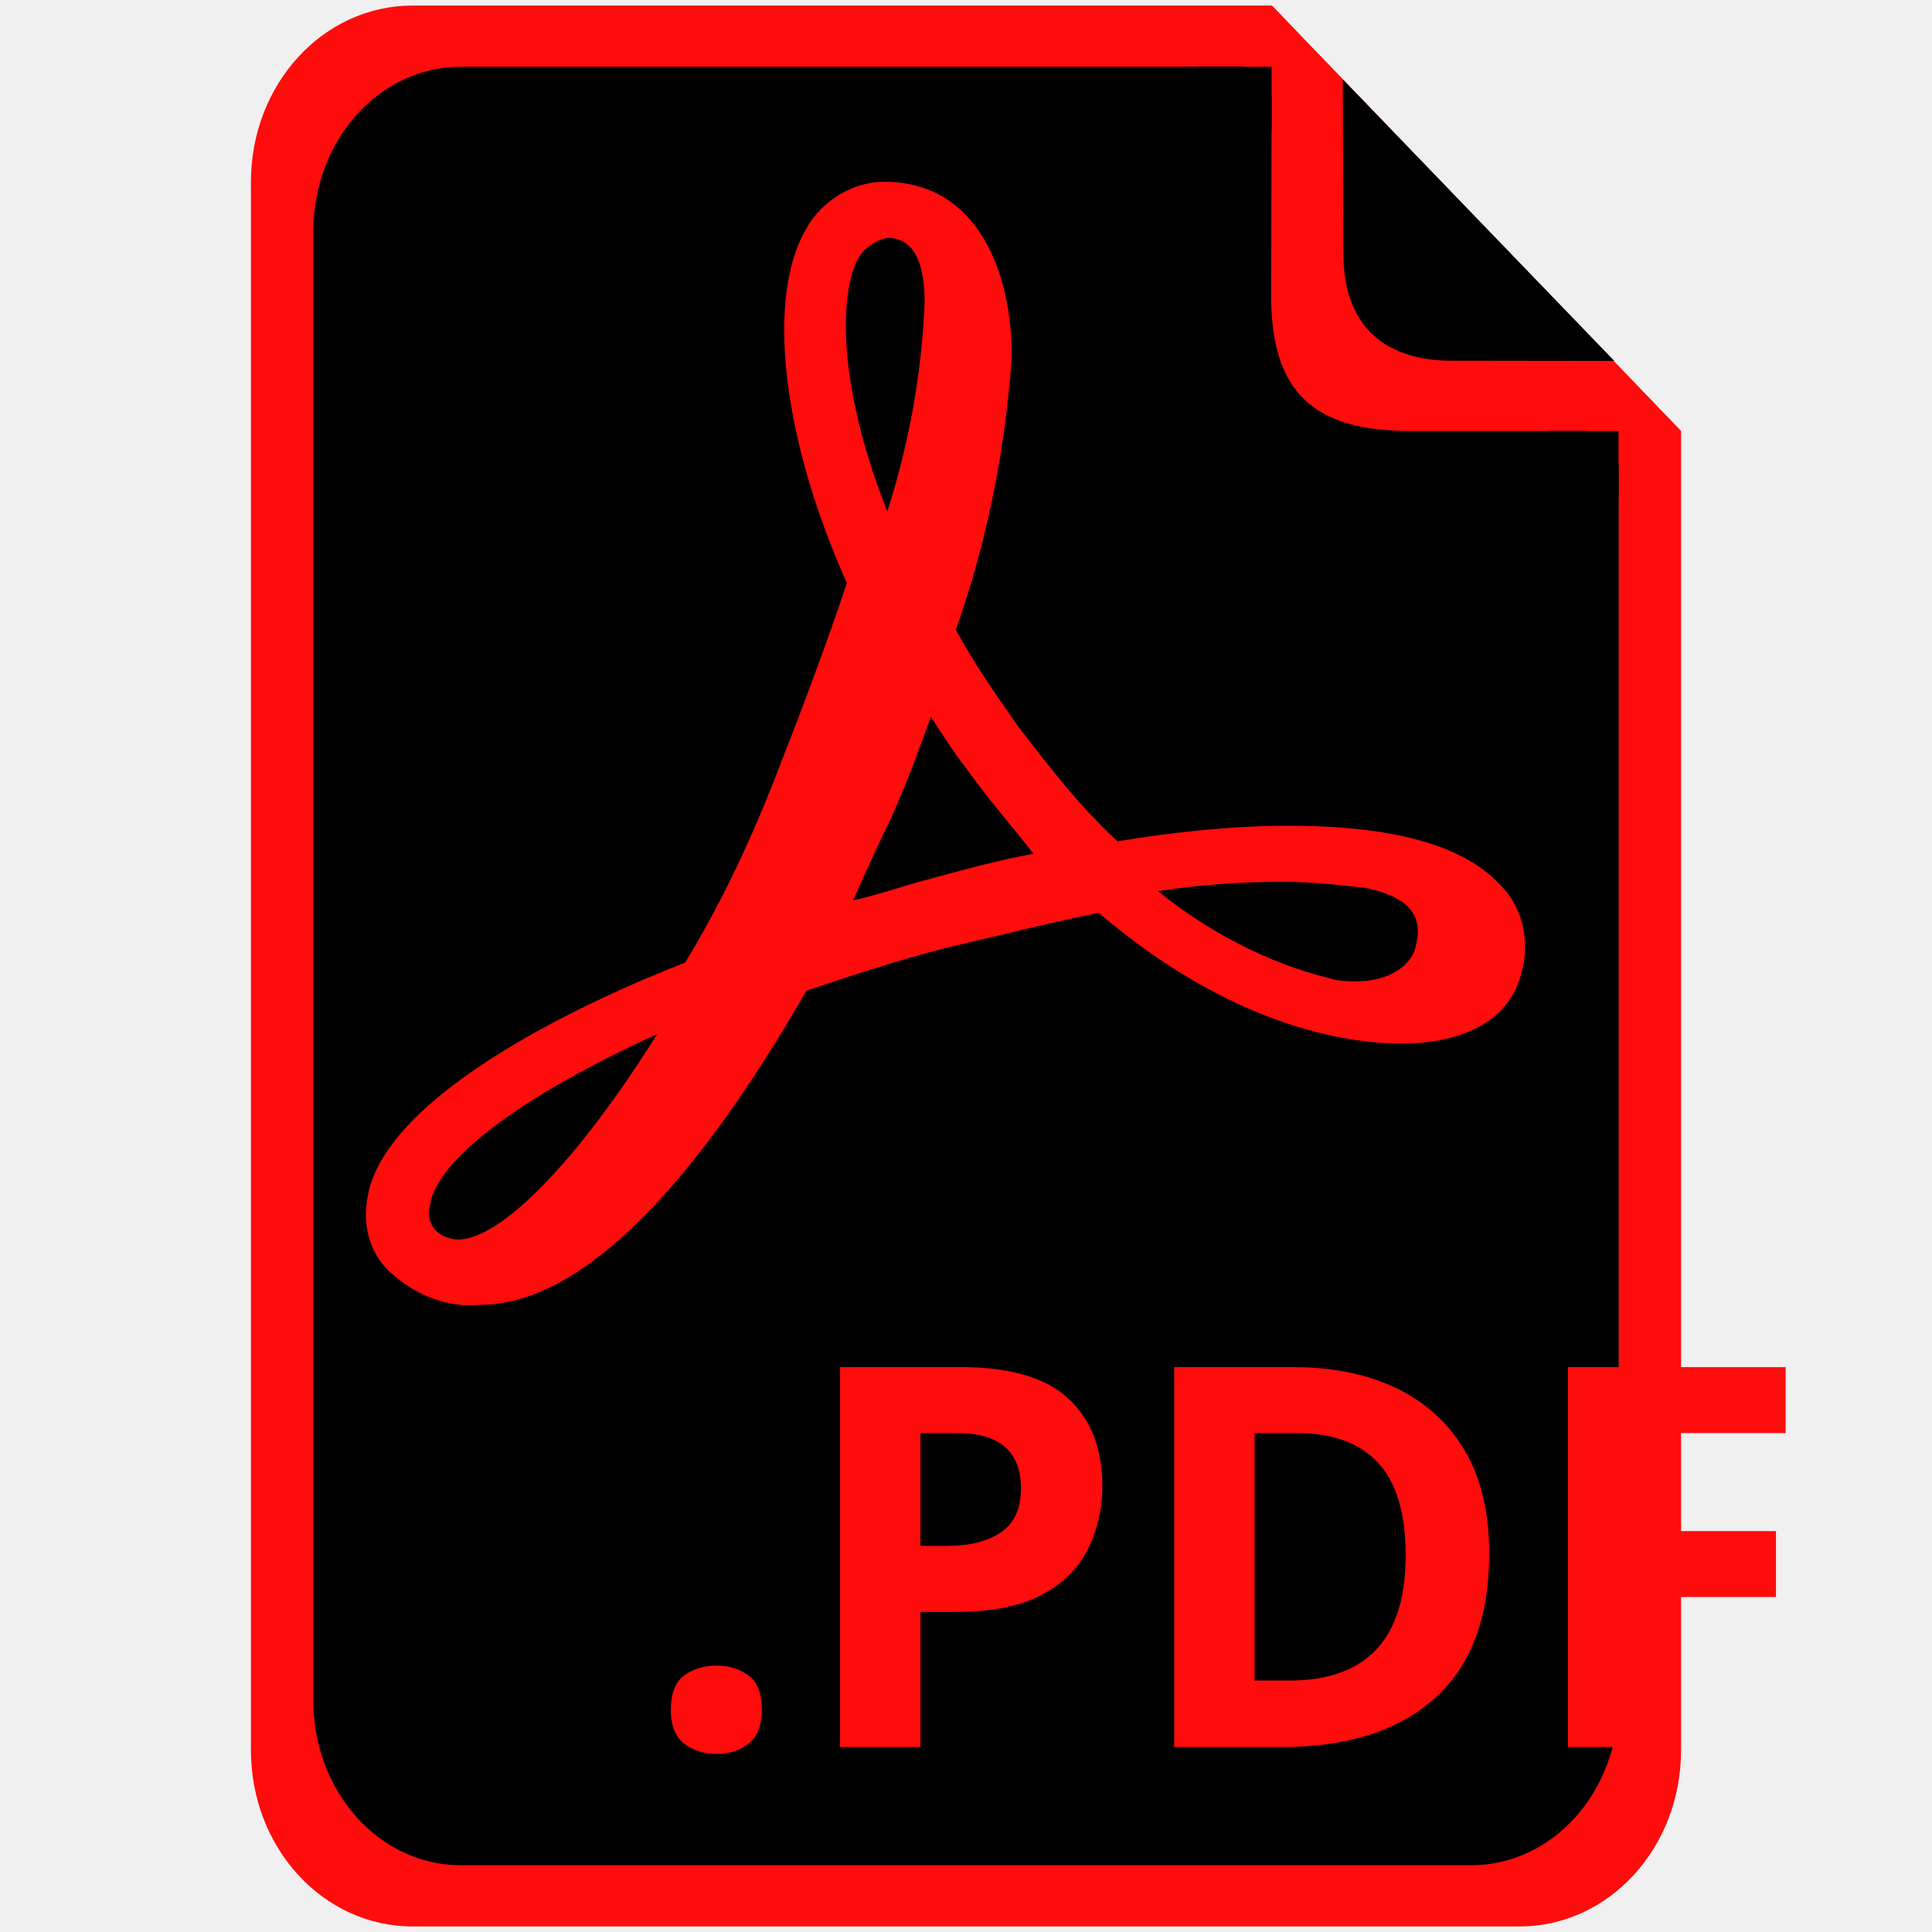
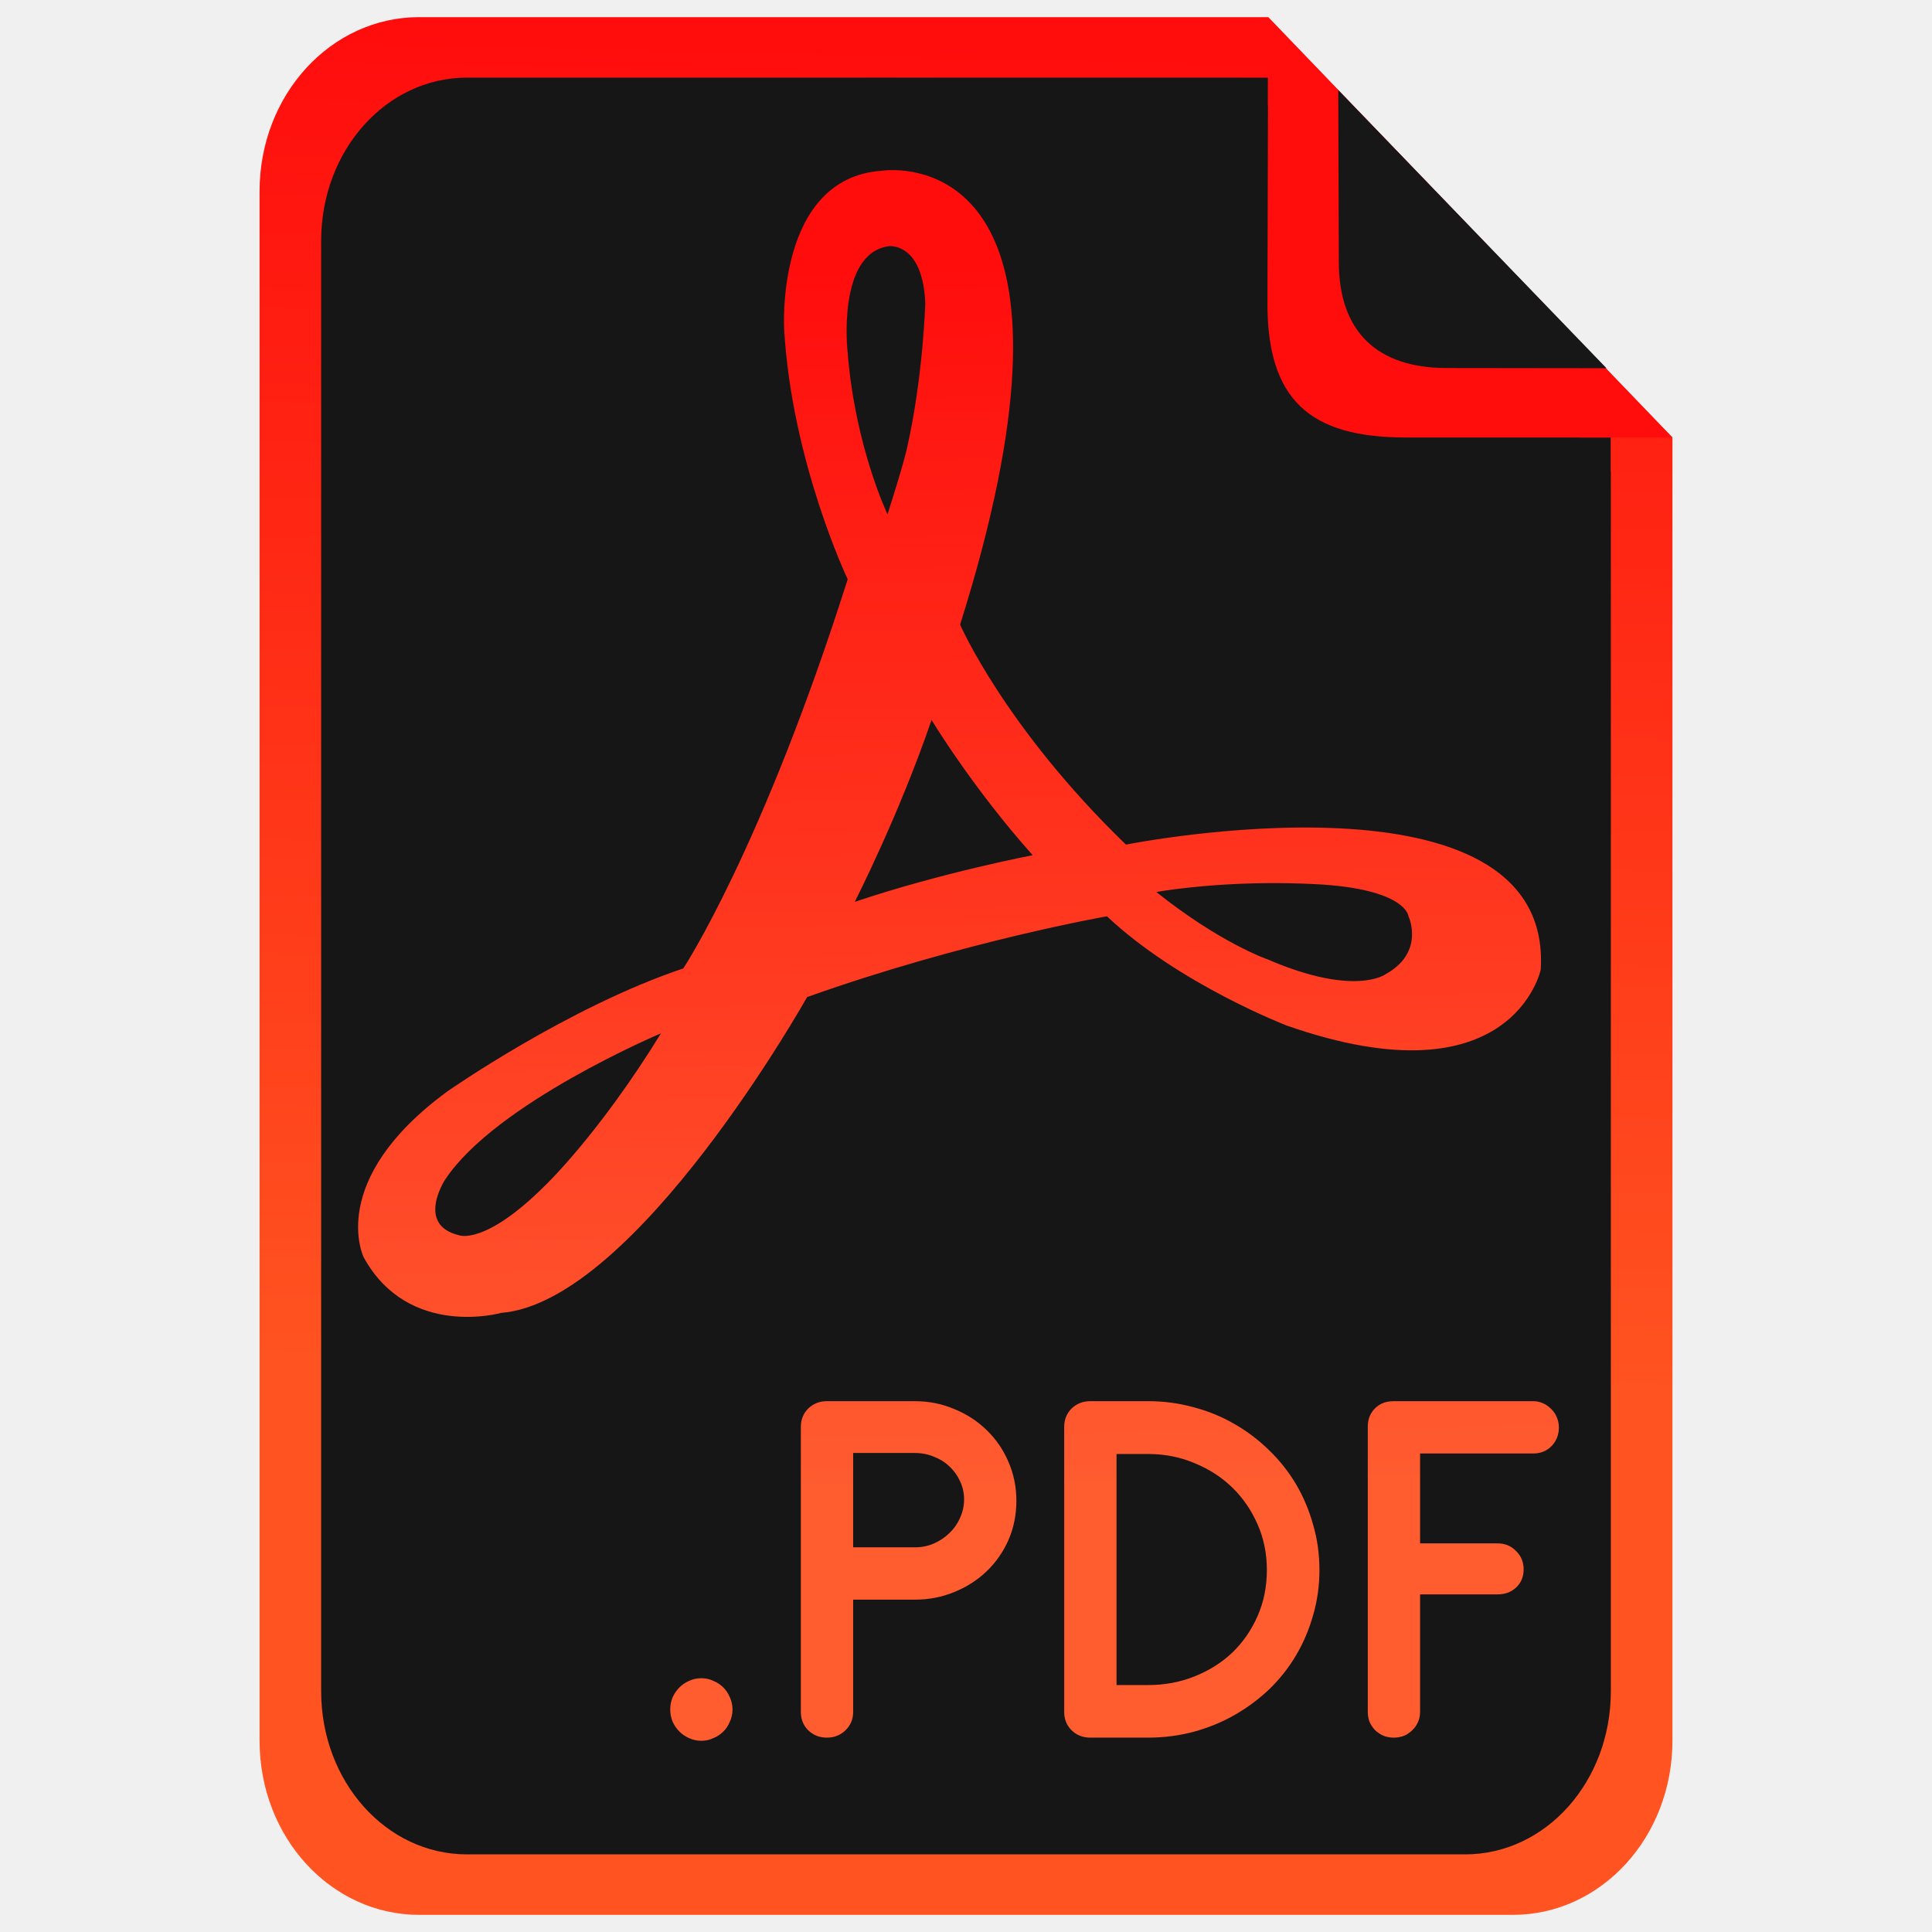
- <svg xmlns="http://www.w3.org/2000/svg" version="1.1" id="svg1" width="96" height="96" viewBox="0 0 96 96" xml:space="preserve">
-   <defs id="defs1" />
-   <g id="layer1" transform="matrix(0.1934929,0,0,0.1934929,-4.77297,-1.534179)" style="display:inline;stroke-width:5.168">
-     <path id="rect1" style="fill:#ff0c0c;fill-opacity:1;stroke-width:5.168" d="m 130.617,9.354 c -22.996,0 -41.509,20.201 -41.509,45.293 V 457.354 c 0,25.092 18.513,45.293 41.509,45.293 h 284.243 c 22.996,0 41.509,-20.201 41.509,-45.293 V 118.668 L 351.307,9.354 Z" />
-     <path id="path1" style="display:inline;fill:#000000;fill-opacity:0.996;stroke-width:5.168" d="m 143.011,25.074 c -20.99,0 -37.89,18.914 -37.89,42.406 V 444.52 c 0,23.493 16.899,42.406 37.89,42.406 h 259.456 c 20.99,0 37.89,-18.914 37.89,-42.406 V 127.421 L 344.456,25.074 Z" />
-     <path id="rect2" style="display:inline;fill:#ff0c0c;fill-opacity:1;stroke-width:5.168" d="m 456.369,118.619 -0.004,-0.002 L 351.295,9.424 351.091,83.526 c -0.069,25.092 10.802,35.093 35.894,35.093 z" />
-     <path id="rect3" style="fill:#000000;fill-opacity:0.996;stroke-width:5.168" d="m 369.504,28.314 0.144,44.812 c 0.058,17.97 9.957,27.414 27.927,27.437 l 41.656,0.052 z" />
-     <rect style="fill:#000000;fill-opacity:0.996;stroke-width:5.168" id="rect4" width="18.392" height="16.985" x="421.923" y="118.619" />
-     <rect style="fill:#000000;fill-opacity:0.996;stroke-width:5.168" id="rect5" width="19.902" height="16.333" x="331.317" y="25.091" />
+ <svg xmlns="http://www.w3.org/2000/svg" xmlns:xlink="http://www.w3.org/1999/xlink" version="1.1" id="svg1" width="128" height="128" viewBox="0 0 128 128" xml:space="preserve">
+   <defs id="defs1">
+     <linearGradient id="linearGradient1">
+       <stop style="stop-color:#ff0c0c;stop-opacity:1;" offset="0" id="stop1" />
+       <stop style="stop-color:#ff5421;stop-opacity:1;" offset="1" id="stop2" />
+     </linearGradient>
+     <linearGradient id="linearGradient6">
+       <stop style="stop-color:#ff0c0c;stop-opacity:1;" offset="0" id="stop6" />
+       <stop style="stop-color:#ff5c30;stop-opacity:1;" offset="1" id="stop7" />
+     </linearGradient>
+     <linearGradient xlink:href="#linearGradient1" id="linearGradient2" x1="267.142" y1="12.412" x2="258.947" y2="367.521" gradientUnits="userSpaceOnUse" />
+     <linearGradient xlink:href="#linearGradient6" id="linearGradient3" x1="246.227" y1="68.862" x2="251.69" y2="391.191" gradientUnits="userSpaceOnUse" />
+   </defs>
+   <g id="layer1" transform="matrix(0.2548788,0,0,0.2548788,-5.515287,-1.248985)" style="display:inline;stroke-width:3.923">
+     <path id="rect1" style="fill:url(#linearGradient2);fill-opacity:1;stroke-width:3.923" d="m 130.617,9.354 c -22.996,0 -41.509,20.201 -41.509,45.293 V 457.354 c 0,25.092 18.513,45.293 41.509,45.293 h 284.243 c 22.996,0 41.509,-20.201 41.509,-45.293 V 118.668 L 351.307,9.354 Z" />
+     <path id="path1" style="display:inline;fill:#171717;fill-opacity:0.996;stroke-width:3.923" d="M 143.012 25.077 C 122.022 25.077 105.119 43.991 105.119 67.484 L 105.119 444.516 C 105.119 468.009 122.022 486.923 143.012 486.923 L 402.465 486.923 C 423.455 486.923 440.358 468.009 440.358 444.516 L 440.358 127.423 L 440.312 127.377 L 440.312 118.619 L 432.105 118.619 L 351.223 32.295 L 351.223 25.092 L 344.471 25.092 L 344.456 25.077 L 143.012 25.077 z " />
+     <path id="rect2" style="display:inline;fill:#ff0c0c;fill-opacity:1;stroke-width:3.923" d="m 456.369,118.619 -0.004,-0.002 L 351.295,9.424 351.091,83.526 c -0.069,25.092 10.802,35.093 35.894,35.093 z" />
+     <path id="rect3" style="fill:#181717;fill-opacity:1;stroke-width:3.923" d="m 369.504,28.314 0.144,44.812 c 0.058,17.97 9.957,27.414 27.927,27.437 l 41.656,0.052 z" />
  </g>
-   <g id="layer2" transform="matrix(0.1934929,0,0,0.1934929,-0.7260663,-1.357365)" style="stroke-width:5.168">
-     <g id="g4" transform="matrix(7.989333,0,0,7.989333,3.919265,-36.58727)" style="stroke-width:0.647">
-       <path d="M 48.2,33.9 C 47,32.6 44.7,32 41.4,32 c -1.8,0 -3.7,0.2 -5.5,0.5 -1.2,-1.1 -2.2,-2.4 -3.2,-3.7 -0.7,-1 -1.4,-2 -2,-3.1 1,-2.8 1.6,-5.8 1.8,-8.8 0,-2.7 -1.1,-5.6 -4.1,-5.6 -1,0 -2,0.6 -2.5,1.5 -1.3,2.2 -0.8,6.7 1.3,11.4 -0.7,2.1 -1.5,4.2 -2.4,6.5 -0.8,2 -1.7,3.9 -2.8,5.7 -3.1,1.2 -9.6,4.2 -10.2,7.5 -0.2,1 0.1,2 0.9,2.6 0.7,0.6 1.7,1 2.7,0.9 3.9,0 7.8,-5.4 10.5,-10.1 1.5,-0.5 3,-1 4.6,-1.4 1.7,-0.4 3.3,-0.8 4.8,-1.1 4.2,3.6 7.9,4.2 9.7,4.2 2.5,0 3.5,-1.1 3.8,-2 0.4,-1.1 0.2,-2.3 -0.6,-3.1 z m -2.7,1.9 c -0.1,0.7 -0.9,1.2 -1.9,1.2 -0.3,0 -0.6,0 -0.9,-0.1 -2,-0.5 -3.9,-1.5 -5.5,-2.8 1.3,-0.2 2.7,-0.3 4,-0.3 0.9,0 1.8,0.1 2.7,0.2 0.9,0.2 1.9,0.6 1.6,1.8 z M 27.6,13.7 c 0.2,-0.3 0.5,-0.5 0.9,-0.6 1,0 1.2,1.1 1.2,2.1 -0.1,2.3 -0.5,4.5 -1.2,6.7 -1.7,-4.3 -1.5,-7.2 -0.9,-8.2 z m 5.6,19.2 c -1.1,0.2 -2.2,0.5 -3.3,0.8 -0.8,0.2 -1.6,0.5 -2.5,0.7 0.4,-0.9 0.8,-1.8 1.2,-2.6 0.5,-1.1 0.9,-2.2 1.3,-3.3 0.4,0.6 0.7,1.1 1.1,1.6 0.7,1 1.5,1.9 2.2,2.8 z m -12.1,5.8 c -2.5,4 -5,6.6 -6.4,6.6 -0.2,0 -0.5,-0.1 -0.6,-0.2 -0.3,-0.2 -0.4,-0.6 -0.3,-0.9 0.2,-1.5 3.1,-3.6 7.3,-5.5 z" fill="#fff" id="path2" style="fill:#ff0c0c;fill-opacity:1;stroke-width:0.647" />
-     </g>
-     <text xml:space="preserve" style="font-style:normal;font-variant:normal;font-weight:normal;font-stretch:normal;font-size:136.643px;line-height:1;font-family:Cantarell;-inkscape-font-specification:Cantarell;fill:#ff0c0c;fill-opacity:1;stroke-width:5.168" x="168.243" y="455.66" id="text5">
-       <tspan id="tspan5" x="168.243" y="455.66" style="font-style:normal;font-variant:normal;font-weight:600;font-stretch:normal;line-height:1;font-family:'Antipasto Pro';-inkscape-font-specification:'Antipasto Pro Semi-Bold';fill:#ff0c0c;fill-opacity:1;stroke-width:5.168">.PDF</tspan>
-     </text>
+   <g id="layer2" transform="matrix(0.2548788,0,0,0.2548788,-0.1844967,-1.016076)" style="stroke-width:3.923;fill-opacity:1;fill:url(#linearGradient3)">
+     <path id="text5" style="font-style:normal;font-variant:normal;font-weight:normal;font-stretch:normal;font-size:136.643px;line-height:1;font-family:Cantarell;-inkscape-font-specification:Cantarell;fill:url(#linearGradient3);fill-opacity:1;stroke-width:3.923" d="M 232.467 48.202 C 230.89 48.217 229.946 48.37 229.946 48.37 C 202.291 50.277 204.551 89.513 204.551 89.513 C 206.529 124.034 221.072 154.556 221.072 154.556 C 198.775 224.812 178.343 255.715 178.343 255.715 C 148.314 265.783 117.025 287.677 117.025 287.677 C 85.377 310.871 95.269 330.827 95.269 330.827 C 106.958 352.043 130.956 345.264 130.956 345.264 C 166.049 342.467 210.52 263.163 210.52 263.163 C 251.208 248.669 288.46 242.166 288.46 242.166 C 307.161 259.787 335.212 270.573 335.212 270.573 C 393.832 291.07 401.221 256.044 401.221 256.044 C 404.526 201.376 293.395 223.53 293.395 223.53 C 261.862 193.018 250.291 166.349 250.291 166.349 C 285.448 54.66 243.502 48.097 232.467 48.202 z M 232.137 67.957 C 233.832 67.962 240.643 68.854 241.241 82.746 C 241.241 82.746 240.715 101.767 236.49 120.479 C 236.49 120.479 235.858 123.778 231.425 137.682 C 231.425 137.682 222.973 120.063 221.041 95.436 C 221.041 95.436 218.182 69.858 231.754 67.98 C 231.754 67.98 231.895 67.956 232.137 67.957 z M 242.873 191.124 C 242.873 191.124 253.458 208.704 269.165 226.289 C 269.165 226.289 245.781 230.729 222.904 238.412 C 222.904 238.412 234.337 216.049 242.873 191.124 z M 329.978 233.546 C 333.92 233.508 338.149 233.582 342.599 233.806 C 366.33 235.001 366.844 242.166 366.844 242.166 C 366.844 242.166 371.239 251.513 360.867 257.232 C 360.867 257.232 352.907 263.171 330.2 253.354 C 330.2 253.354 318.008 249.19 301.288 235.852 C 301.288 235.852 312.896 233.708 329.978 233.546 z M 172.535 272.588 C 156.355 298.904 142.412 312.152 142.412 312.152 C 126.648 327.883 119.998 325.064 119.998 325.064 C 108.791 322.361 116.381 310.681 116.381 310.681 C 129.435 290.771 172.535 272.588 172.535 272.588 z M 215.654 368.207 C 213.741 368.207 212.125 368.847 210.804 370.122 C 209.528 371.398 208.896 372.991 208.896 374.904 L 208.896 448.967 C 208.896 450.88 209.528 452.473 210.804 453.748 C 212.125 455.024 213.741 455.664 215.654 455.664 C 217.567 455.664 219.184 455.024 220.505 453.748 C 221.826 452.473 222.49 450.88 222.49 448.967 L 222.49 419.794 L 238.544 419.794 C 242.187 419.794 245.608 419.13 248.797 417.809 C 252.031 416.488 254.827 414.692 257.195 412.414 C 259.609 410.091 261.499 407.381 262.866 404.284 C 264.232 401.141 264.92 397.744 264.92 394.1 C 264.92 390.502 264.232 387.135 262.866 383.992 C 261.499 380.804 259.609 378.047 257.195 375.724 C 254.827 373.401 252.031 371.581 248.797 370.26 C 245.608 368.894 242.187 368.207 238.544 368.207 L 215.654 368.207 z M 284.115 368.207 C 282.202 368.207 280.585 368.847 279.265 370.122 C 277.989 371.398 277.349 372.991 277.349 374.904 L 277.349 448.967 C 277.349 450.88 277.989 452.473 279.265 453.748 C 280.585 455.024 282.202 455.664 284.115 455.664 L 299.15 455.664 C 303.249 455.664 307.186 455.156 310.966 454.154 C 314.792 453.107 318.346 451.654 321.625 449.787 C 324.905 447.919 327.912 445.685 330.645 443.089 C 333.378 440.447 335.697 437.511 337.61 434.277 C 339.523 431.043 341.007 427.559 342.055 423.824 C 343.148 420.09 343.695 416.169 343.695 412.069 C 343.695 407.97 343.148 404.057 342.055 400.322 C 341.007 396.542 339.523 393.035 337.61 389.801 C 335.697 386.567 333.378 383.63 330.645 380.989 C 327.912 378.301 324.905 376.021 321.625 374.153 C 318.346 372.24 314.792 370.78 310.966 369.778 C 307.186 368.73 303.249 368.207 299.15 368.207 L 284.115 368.207 z M 363.028 368.207 C 361.799 368.207 360.752 368.418 359.887 368.827 C 359.067 369.237 358.379 369.761 357.833 370.398 C 357.286 371.036 356.88 371.739 356.607 372.513 C 356.379 373.288 356.262 374.037 356.262 374.766 L 356.262 448.967 C 356.262 449.923 356.426 450.806 356.745 451.626 C 357.109 452.4 357.586 453.111 358.178 453.748 C 358.815 454.34 359.542 454.817 360.362 455.181 C 361.181 455.5 362.072 455.664 363.028 455.664 C 363.985 455.664 364.875 455.5 365.695 455.181 C 366.515 454.817 367.218 454.34 367.81 453.748 C 368.448 453.156 368.948 452.446 369.312 451.626 C 369.676 450.806 369.856 449.923 369.856 448.967 L 369.856 418.422 L 390.017 418.422 C 391.93 418.422 393.524 417.836 394.799 416.652 C 396.12 415.422 396.776 413.845 396.776 411.932 C 396.776 410.019 396.12 408.425 394.799 407.15 C 393.524 405.829 391.93 405.173 390.017 405.173 L 369.856 405.173 L 369.856 381.808 L 399.236 381.808 C 401.149 381.808 402.742 381.168 404.017 379.893 C 405.293 378.572 405.933 376.955 405.933 375.042 C 405.933 374.086 405.754 373.195 405.389 372.375 C 405.07 371.556 404.586 370.853 403.949 370.26 C 403.356 369.623 402.653 369.123 401.834 368.758 C 401.059 368.394 400.192 368.207 399.236 368.207 L 363.028 368.207 z M 222.49 381.671 L 238.544 381.671 C 240.274 381.671 241.915 381.991 243.463 382.628 C 245.012 383.221 246.355 384.056 247.494 385.15 C 248.678 386.243 249.615 387.547 250.299 389.05 C 250.982 390.507 251.325 392.077 251.325 393.763 C 251.325 395.402 250.982 396.972 250.299 398.475 C 249.661 399.978 248.747 401.298 247.563 402.437 C 246.424 403.576 245.081 404.49 243.532 405.173 C 241.984 405.856 240.343 406.192 238.613 406.192 L 222.49 406.192 L 222.49 381.671 z M 290.951 381.939 L 299.556 381.939 C 303.792 381.984 307.752 382.804 311.441 384.399 C 315.176 385.947 318.41 388.064 321.143 390.751 C 323.875 393.438 326.039 396.609 327.633 400.253 C 329.227 403.897 330.032 407.834 330.032 412.069 C 330.032 416.397 329.227 420.38 327.633 424.024 C 326.039 427.668 323.86 430.838 321.081 433.526 C 318.303 436.168 315.023 438.237 311.242 439.74 C 307.507 441.243 303.493 441.993 299.211 441.993 L 290.951 441.993 L 290.951 381.939 z M 183.003 440.223 C 181.909 440.223 180.863 440.45 179.861 440.905 C 178.904 441.315 178.061 441.885 177.332 442.614 C 176.603 443.343 176.01 444.202 175.554 445.204 C 175.144 446.206 174.941 447.26 174.941 448.354 C 174.941 449.447 175.144 450.493 175.554 451.495 C 176.01 452.497 176.603 453.357 177.332 454.085 C 178.061 454.814 178.904 455.384 179.861 455.794 C 180.863 456.25 181.909 456.484 183.003 456.484 C 184.141 456.484 185.188 456.25 186.144 455.794 C 187.146 455.384 188.013 454.814 188.742 454.085 C 189.471 453.357 190.041 452.497 190.451 451.495 C 190.906 450.493 191.133 449.447 191.133 448.354 C 191.133 447.26 190.906 446.206 190.451 445.204 C 190.041 444.202 189.471 443.343 188.742 442.614 C 188.013 441.885 187.146 441.315 186.144 440.905 C 185.188 440.45 184.141 440.223 183.003 440.223 z " />
  </g>
-   <path style="display:none;fill:#010000;fill-opacity:1;stroke:#3a3a3a;stroke-width:0.378;stroke-linecap:round;stroke-linejoin:round;stroke-opacity:0" d="m 229.6,53.723 c 0,0 58.585,-9.354 19.692,114.215 0,0 11.2,25.815 41.723,55.354 0,0 107.569,-21.446 104.369,31.477 0,0 -7.15,33.904 -63.893,14.062 0,0 -27.153,-10.443 -45.255,-27.501 0,0 -36.052,6.301 -75.437,20.331 0,0 -43.046,76.769 -77.015,79.477 0,0 -23.237,6.562 -34.55,-13.976 0,0 -9.573,-19.32 21.061,-41.774 0,0 30.286,-21.191 59.353,-30.939 0,0 19.777,-29.916 41.36,-97.929 0,0 -14.077,-29.546 -15.991,-62.965 0,0 -2.187,-37.986 24.583,-39.833 z" id="path3" />
-   <path style="display:none;fill:#ffcbcb;fill-opacity:0.456;stroke:#3a3a3a;stroke-width:0.378;stroke-linecap:round;stroke-linejoin:round;stroke-opacity:0" d="m 172.492,272.569 c 0,0 -43.077,18.215 -56.123,38.154 0,0 -7.585,11.692 3.615,14.4 0,0 6.646,2.823 22.4,-12.931 0,0 13.938,-13.269 30.108,-39.623 z" id="path4" />
</svg>
